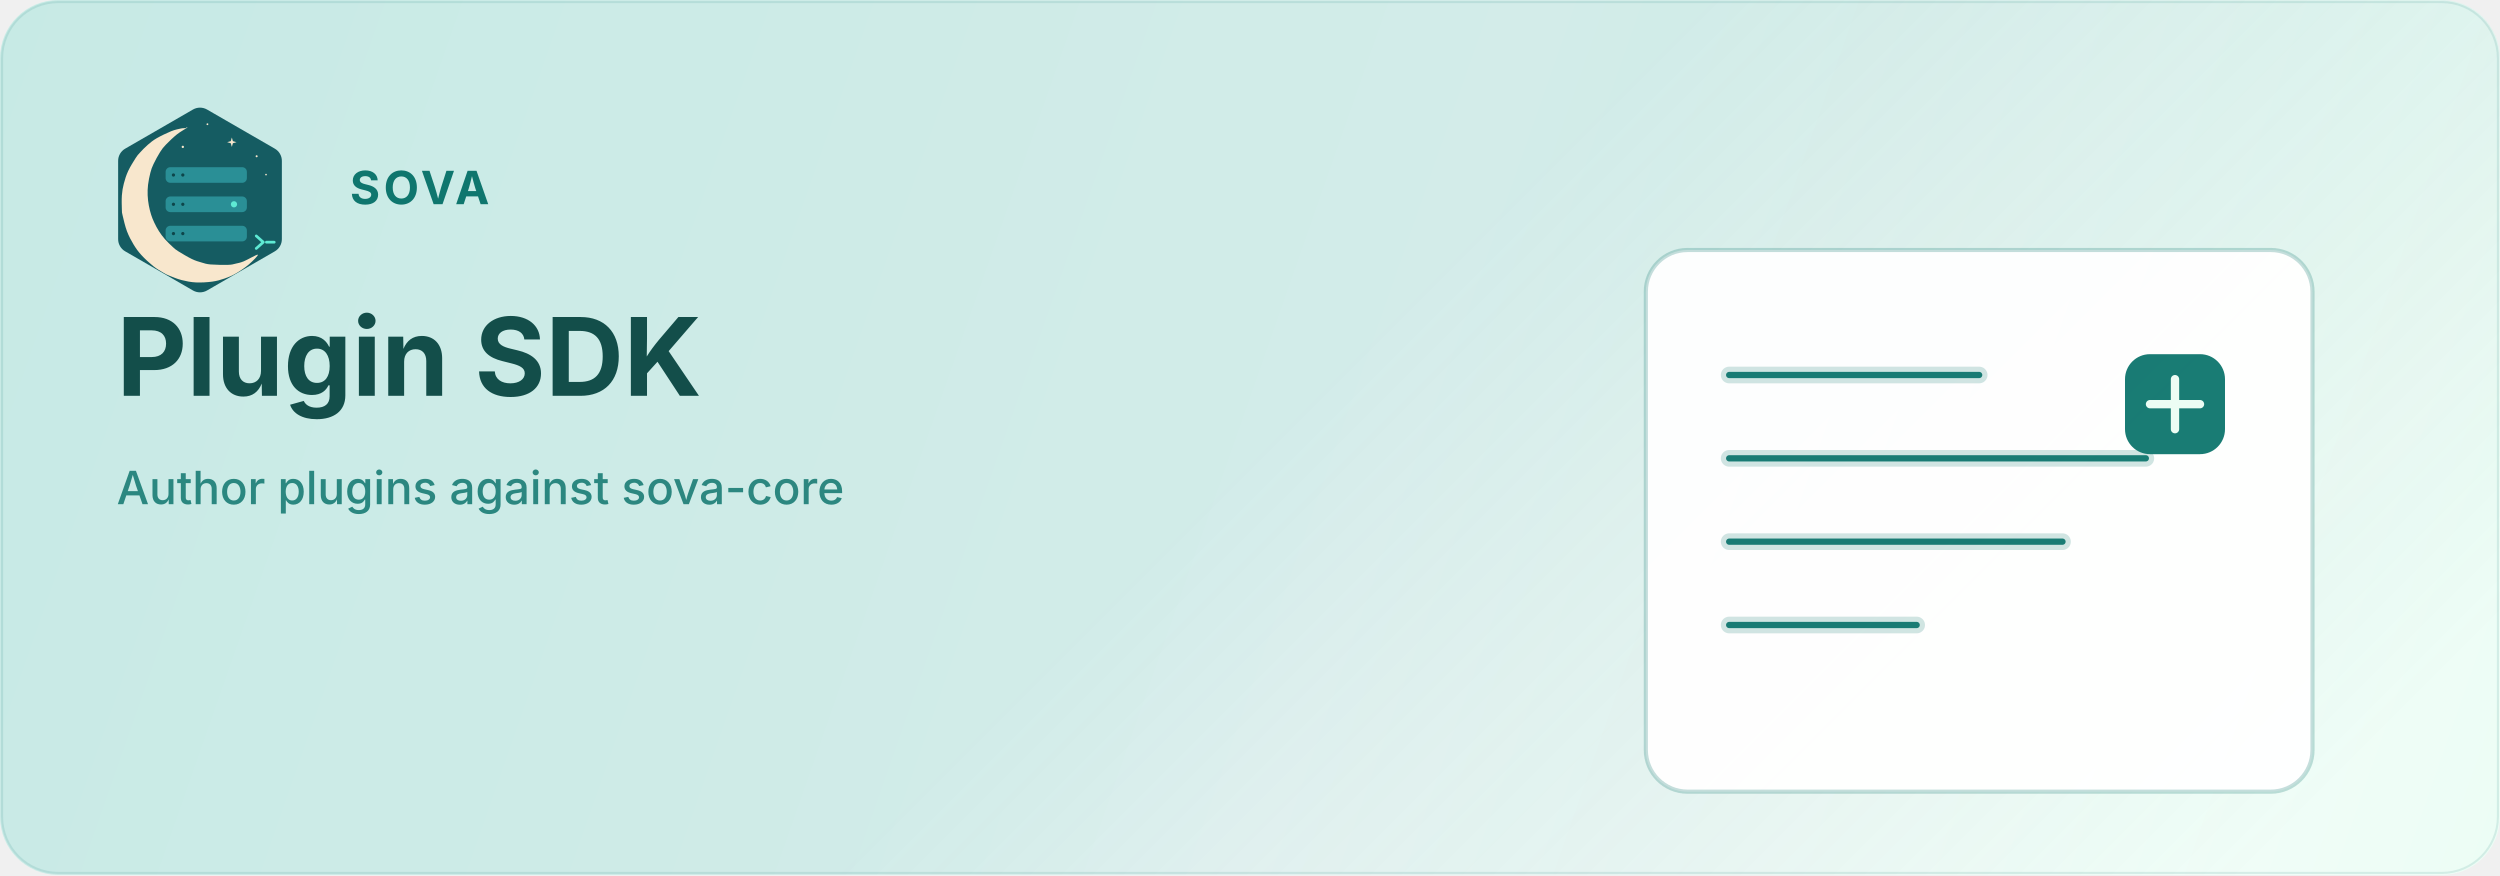
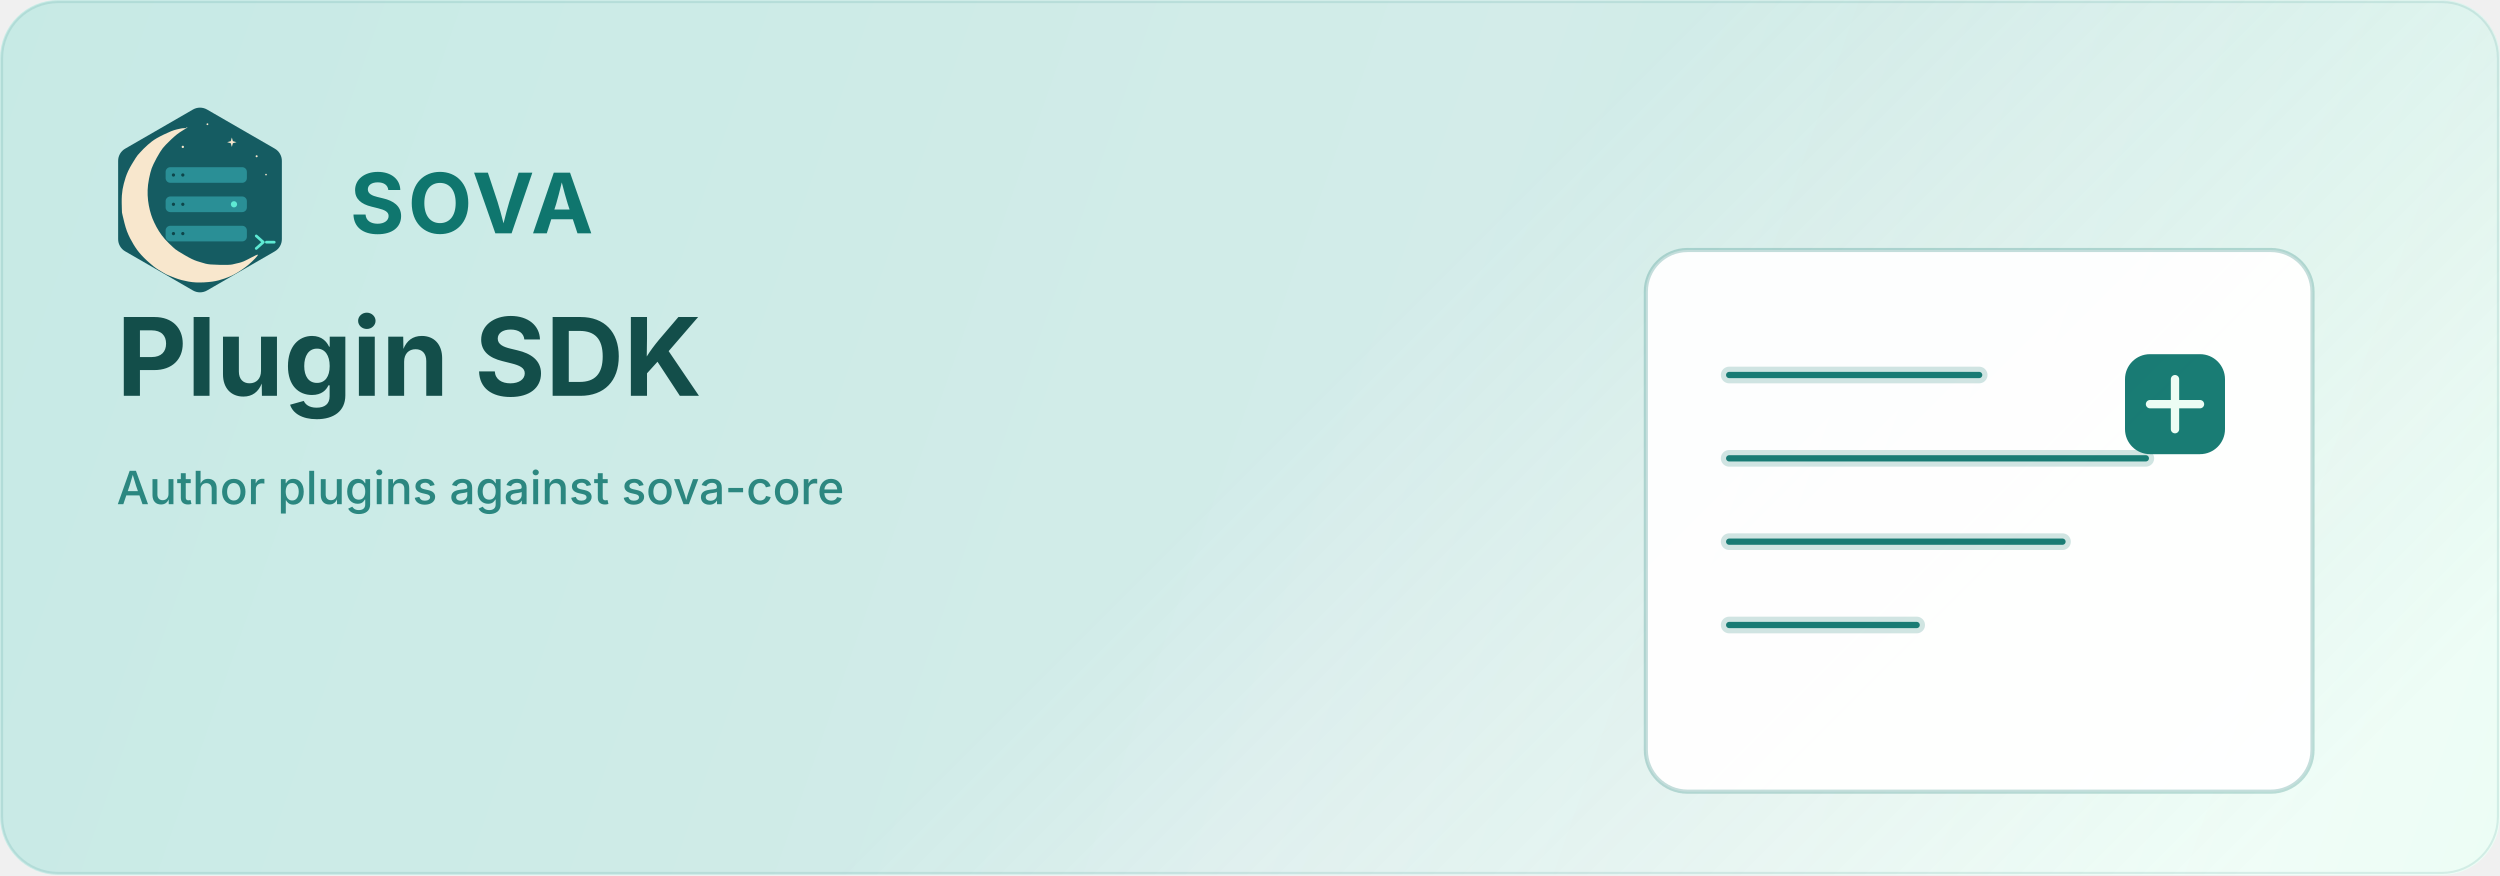
<svg xmlns="http://www.w3.org/2000/svg" width="1200" height="420" viewBox="0 0 1200 420" fill="none">
  <defs>
    <linearGradient id="bg" x1="0" y1="0" x2="1200" y2="420" gradientUnits="userSpaceOnUse">
      <stop stop-color="#f0fdfa" />
      <stop offset="0.55" stop-color="#ffffff" />
      <stop offset="1" stop-color="#ecfdf5" />
    </linearGradient>
    <linearGradient id="glow" x1="780" y1="40" x2="1120" y2="380" gradientUnits="userSpaceOnUse">
      <stop stop-color="#0d9488" stop-opacity="0.18" />
      <stop offset="1" stop-color="#0f766e" stop-opacity="0" />
    </linearGradient>
  </defs>
  <rect width="1200" height="420" rx="28" fill="url(#bg)" />
  <rect width="1200" height="420" rx="28" fill="url(#glow)" />
  <rect x="1" y="1" width="1198" height="418" rx="27" stroke="#0f766e" stroke-opacity="0.12" />
  <g transform="translate(48,48) scale(0.1875)" aria-hidden="true">
    <path fill="#155c62" d="M238.00 24.39 A36.00 36.00 0 0 1 274.00 24.39 L447.58 124.61 A36.00 36.00 0 0 1 465.58 155.78 L465.58 356.22 A36.00 36.00 0 0 1 447.58 387.39 L274.00 487.61 A36.00 36.00 0 0 1 238.00 487.61 L64.42 387.39 A36.00 36.00 0 0 1 46.42 356.22 L46.42 155.78 A36.00 36.00 0 0 1 64.42 124.61 Z" />
    <path fill="#f8e7cd" d="M220.00 71.00 C220.67 70.83 226.83 68.17 223.00 71.00 C219.17 73.83 206.00 80.83 197.00 88.00 C188.00 95.17 176.17 106.50 169.00 114.00 C161.83 121.50 159.33 124.67 154.00 133.00 C148.67 141.33 141.17 155.17 137.00 164.00 C132.83 172.83 131.33 177.17 129.00 186.00 C126.67 194.83 124.17 207.33 123.00 217.00 C121.83 226.67 121.67 235.17 122.00 244.00 C122.33 252.83 123.50 261.67 125.00 270.00 C126.50 278.33 128.67 286.67 131.00 294.00 C133.33 301.33 135.67 307.00 139.00 314.00 C142.33 321.00 146.50 329.00 151.00 336.00 C155.50 343.00 160.17 349.33 166.00 356.00 C171.83 362.67 180.33 370.83 186.00 376.00 C191.67 381.17 191.83 381.83 200.00 387.00 C208.17 392.17 225.00 402.17 235.00 407.00 C245.00 411.83 252.00 413.67 260.00 416.00 C268.00 418.33 271.67 420.00 283.00 421.00 C294.33 422.00 317.33 422.33 328.00 422.00 C338.67 421.67 340.33 420.50 347.00 419.00 C353.67 417.50 358.50 416.83 368.00 413.00 C377.50 409.17 401.83 394.67 404.00 396.00 C406.17 397.33 390.33 413.00 381.00 421.00 C371.67 429.00 358.33 438.00 348.00 444.00 C337.67 450.00 329.17 453.50 319.00 457.00 C308.83 460.50 299.33 463.33 287.00 465.00 C274.67 466.67 258.00 467.67 245.00 467.00 C232.00 466.33 220.17 463.83 209.00 461.00 C197.83 458.17 185.83 453.17 178.00 450.00 C170.17 446.83 169.00 446.17 162.00 442.00 C155.00 437.83 145.33 432.50 136.00 425.00 C126.67 417.50 114.33 406.17 106.00 397.00 C97.67 387.83 92.17 380.17 86.00 370.00 C79.83 359.83 73.67 348.33 69.00 336.00 C64.33 323.67 60.17 305.17 58.00 296.00 C55.83 286.83 56.33 289.67 56.00 281.00 C55.67 272.33 55.17 255.17 56.00 244.00 C56.83 232.83 58.33 224.33 61.00 214.00 C63.67 203.67 67.00 192.83 72.00 182.00 C77.00 171.17 86.00 156.83 91.00 149.00 C96.00 141.17 96.83 140.67 102.00 135.00 C107.17 129.33 114.83 121.17 122.00 115.00 C129.17 108.83 135.00 103.83 145.00 98.00 C155.00 92.17 171.67 84.17 182.00 80.00 C192.33 75.83 200.83 74.33 207.00 73.00 C213.17 71.67 216.83 72.33 219.00 72.00 C221.17 71.67 219.33 71.17 220.00 71.00 Z" />
    <circle cx="275" cy="62" r="2.4" fill="#f8e7cd" />
    <circle cx="212" cy="120" r="3" fill="#f8e7cd" />
    <circle cx="401" cy="144" r="2.6" fill="#f8e7cd" />
    <circle cx="425" cy="191" r="2.2" fill="#f8e7cd" />
    <path fill="#f8e7cd" d="M337.5 96.0L340.2 105.3L349.5 108.0L340.2 110.7L337.5 120.0L334.8 110.7L325.5 108.0L334.8 105.3Z" />
    <rect x="168" y="172" width="208" height="40" rx="12" fill="#2a8f96" />
    <rect x="168" y="247" width="208" height="40" rx="12" fill="#2a8f96" />
    <rect x="168" y="322" width="208" height="40" rx="12" fill="#2a8f96" />
    <circle cx="188" cy="192" r="4.2" fill="#0d454a" />
    <circle cx="212" cy="192" r="4.2" fill="#0d454a" />
    <circle cx="188" cy="267" r="4.2" fill="#0d454a" />
    <circle cx="212" cy="267" r="4.2" fill="#0d454a" />
    <circle cx="188" cy="342" r="4.2" fill="#0d454a" />
    <circle cx="212" cy="342" r="4.2" fill="#0d454a" />
    <circle cx="343" cy="267" r="8" fill="#5eead4" />
    <path fill="none" stroke="#5eead4" stroke-width="7" stroke-linecap="round" stroke-linejoin="round" d="M400 348l18 16-18 16" />
    <path fill="none" stroke="#5eead4" stroke-width="7" stroke-linecap="round" d="M426 364h20" />
  </g>
-   <text x="168" y="98" fill="#0f766e" font-family="ui-sans-serif, system-ui, -apple-system, Segoe UI, sans-serif" font-size="22" font-weight="700" letter-spacing="0.08em">SOVA</text>
+   <text x="168" y="112" fill="#0f766e" font-family="ui-sans-serif, system-ui, -apple-system, Segoe UI, sans-serif" font-size="40" font-weight="750" letter-spacing="0.04em">SOVA</text>
  <text x="56" y="190" fill="#134e4a" font-family="ui-sans-serif, system-ui, -apple-system, Segoe UI, sans-serif" font-size="52" font-weight="750">Plugin SDK</text>
  <text x="56" y="242" fill="#0f766e" font-family="ui-sans-serif, system-ui, -apple-system, Segoe UI, sans-serif" font-size="22" font-weight="500" opacity="0.85">Author plugins against sova-core</text>
  <g transform="translate(720,70)" opacity="0.95">
    <rect x="70" y="50" width="320" height="260" rx="20" fill="white" stroke="#0f766e" stroke-opacity="0.25" stroke-width="2" />
    <path d="M110 110h120M110 150h200M110 190h160M110 230h90" stroke="#0f766e" stroke-width="8" stroke-linecap="round" opacity="0.2" />
    <path d="M110 110h120M110 150h200M110 190h160M110 230h90" stroke="#0f766e" stroke-width="3" stroke-linecap="round" />
    <rect x="300" y="100" width="48" height="48" rx="12" fill="#0f766e" />
    <path d="M312 124h24M324 112v24" stroke="#ecfdf5" stroke-width="4" stroke-linecap="round" />
  </g>
</svg>
